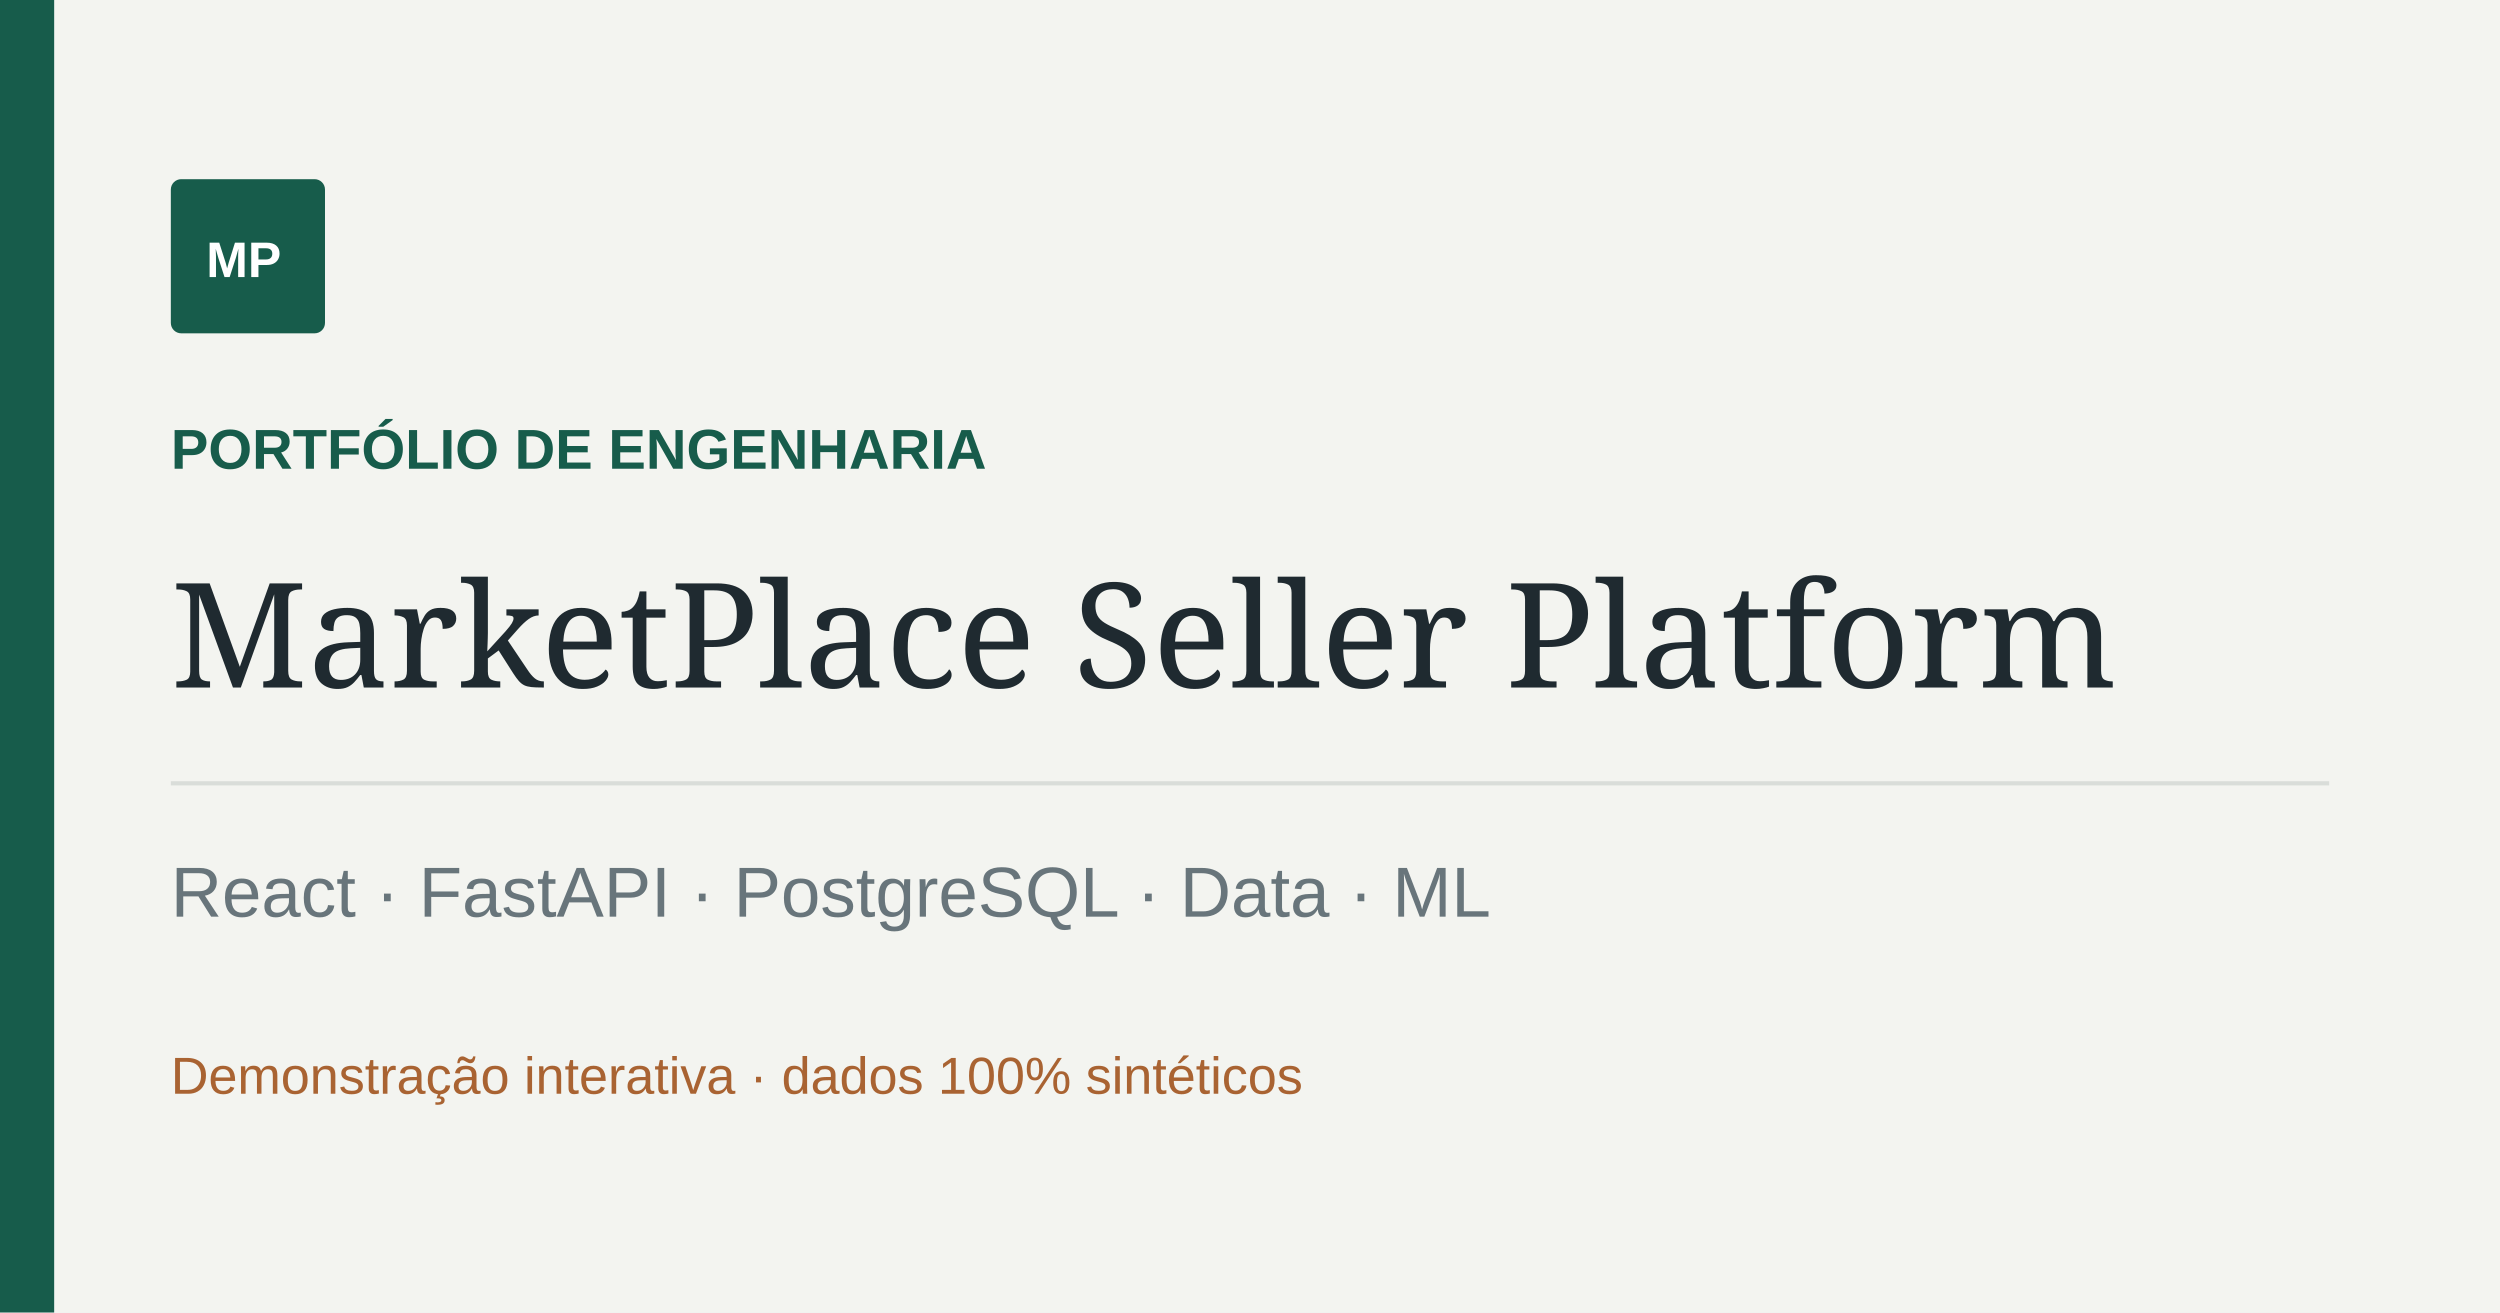
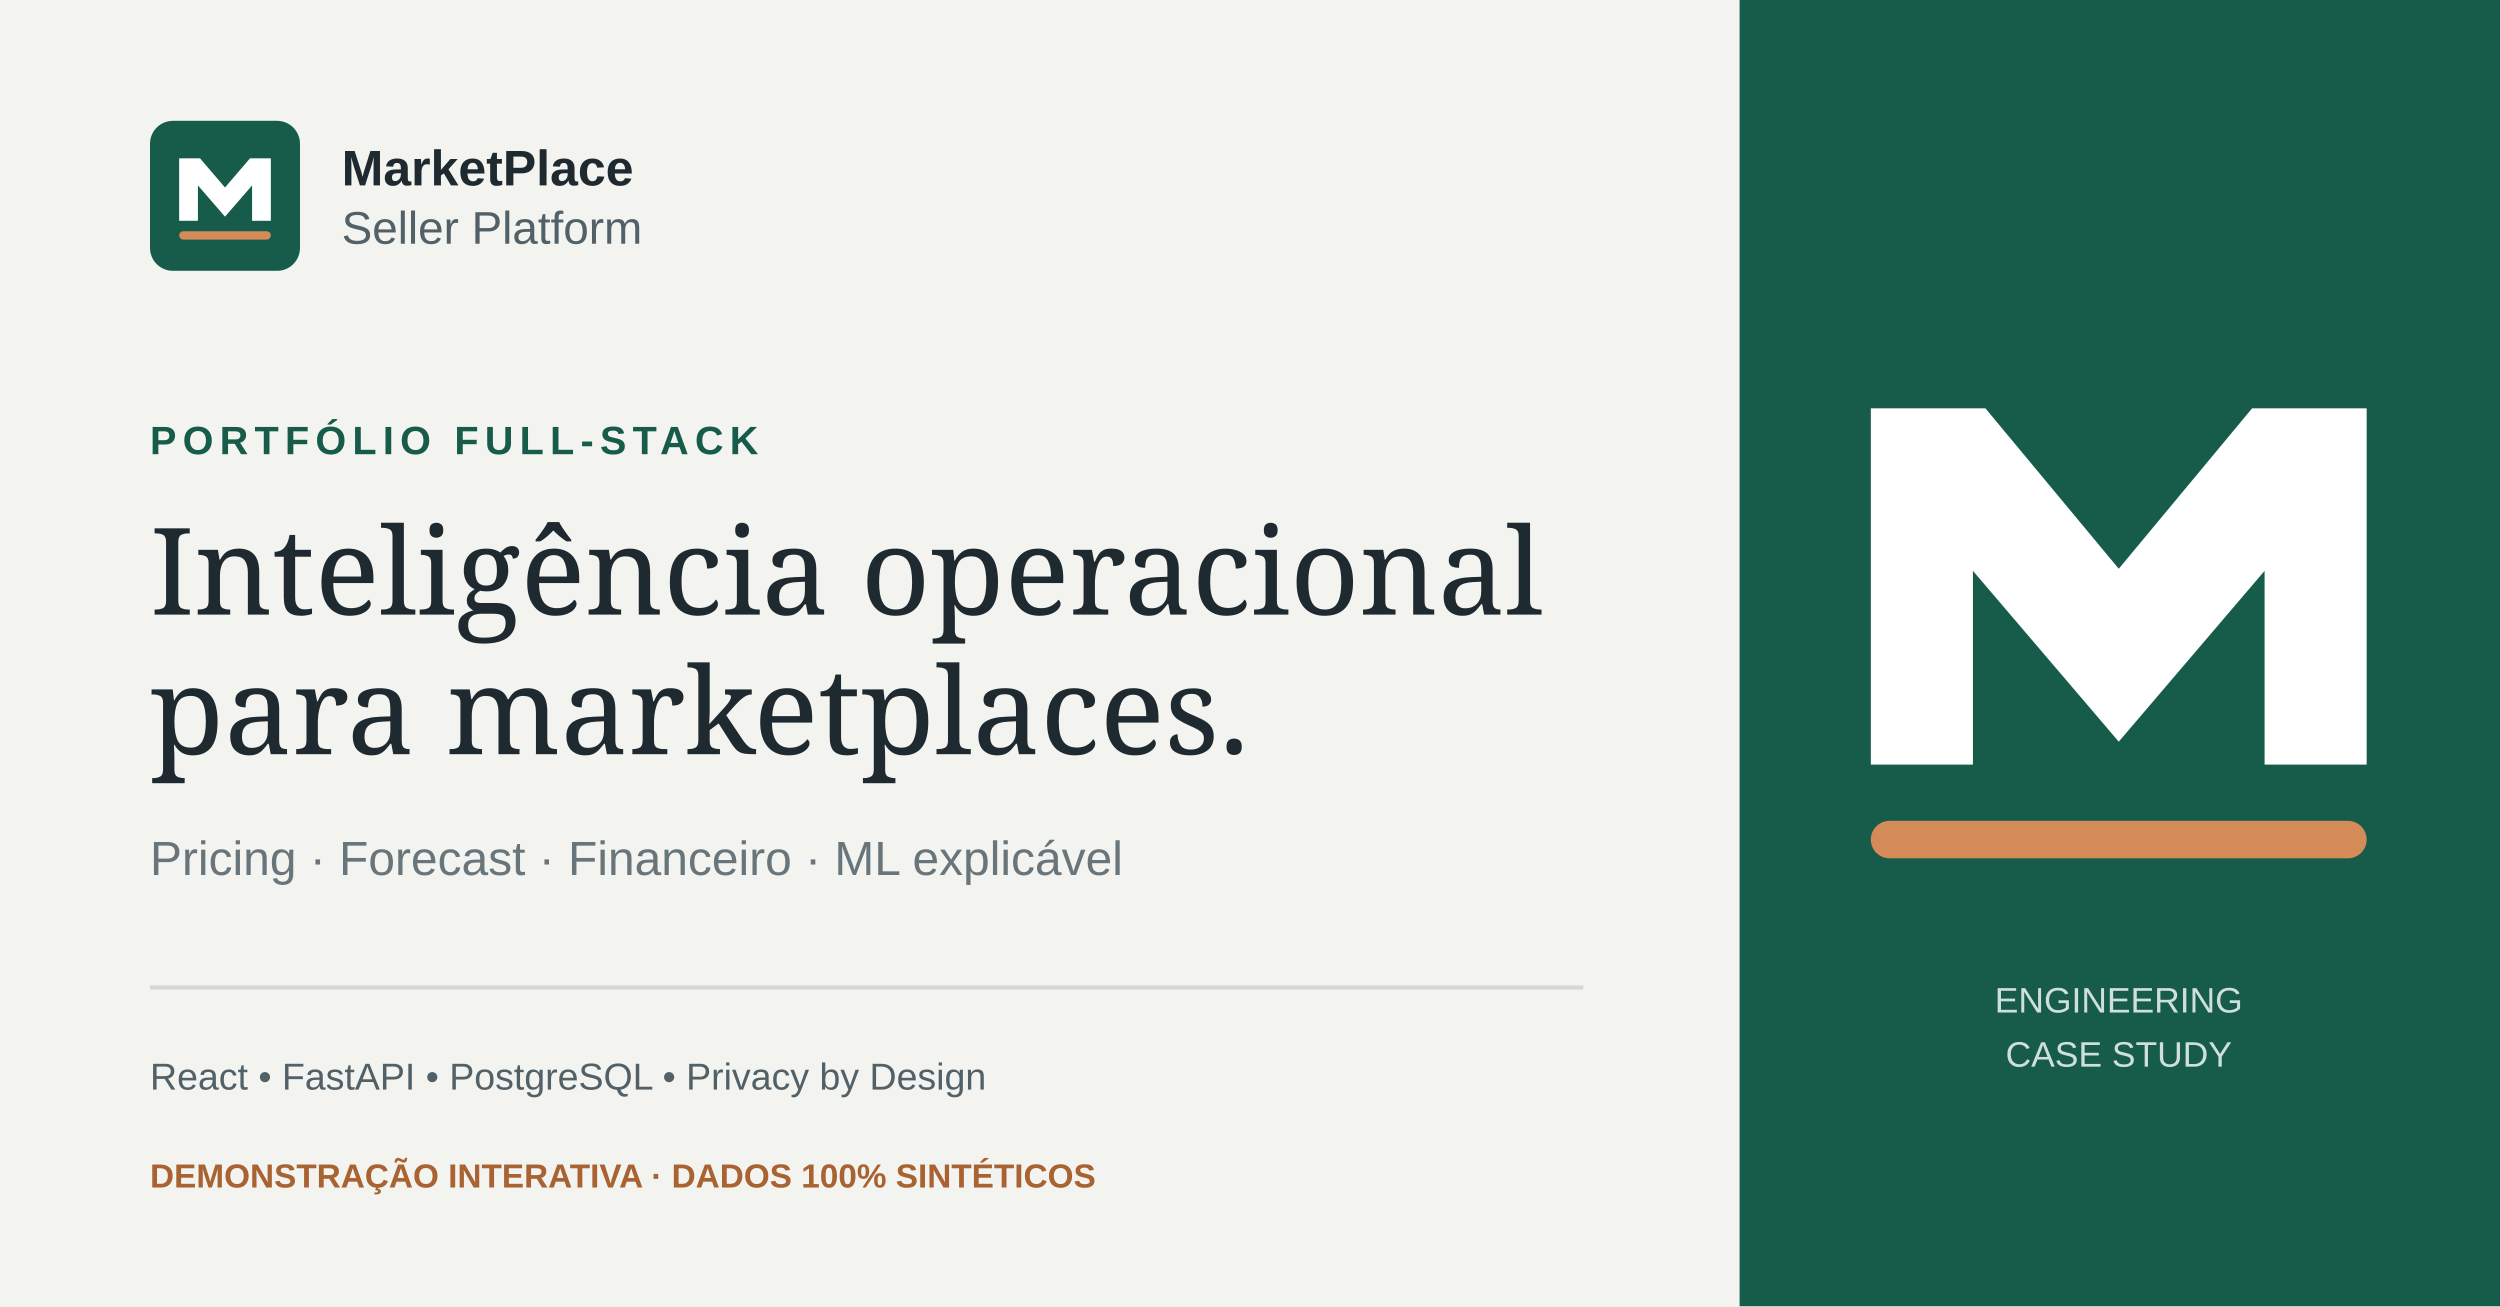
- <svg xmlns="http://www.w3.org/2000/svg" viewBox="0 0 1200 630">
-   <rect width="1200" height="630" fill="#f3f4f0" />
-   <rect width="26" height="630" fill="#175c4b" />
-   <rect x="82" y="86" width="74" height="74" rx="5" fill="#175c4b" />
-   <text x="99" y="133" fill="#ffffff" font-family="Arial" font-size="24" font-weight="700">MP</text>
-   <text x="82" y="225" fill="#175c4b" font-family="Arial" font-size="27" font-weight="700">PORTFÓLIO DE ENGENHARIA</text>
-   <text x="82" y="330" fill="#1f2a30" font-family="Georgia" font-size="70">MarketPlace Seller Platform</text>
-   <line x1="82" y1="376" x2="1118" y2="376" stroke="#d9ddd9" stroke-width="2" />
-   <text x="82" y="440" fill="#68757b" font-family="Arial" font-size="34">React · FastAPI · PostgreSQL · Data · ML</text>
-   <text x="82" y="525" fill="#a96332" font-family="Arial" font-size="25">Demonstração interativa · dados 100% sintéticos</text>
+ <svg xmlns="http://www.w3.org/2000/svg" viewBox="0 0 1200 627" role="img" aria-labelledby="title description">
+   <rect width="1200" height="627" fill="#f3f4f0" />
+   <rect x="835" width="365" height="627" fill="#175c4b" />
+   <rect x="72" y="58" width="72" height="72" rx="11" fill="#175c4b" />
+   <path d="M86 106V76h10l12 14 12-14h10v30h-9V89l-13 15-13-15v17H86Z" fill="#ffffff" />
+   <rect x="86" y="111" width="44" height="4" rx="2" fill="#d58b58" />
+   <text x="164" y="89" fill="#1f2a30" font-family="Arial, Helvetica, sans-serif" font-size="24" font-weight="700">MarketPlace</text>
+   <text x="164" y="117" fill="#526168" font-family="Arial, Helvetica, sans-serif" font-size="22">Seller Platform</text>
+   <text x="72" y="218" fill="#175c4b" font-family="Arial, Helvetica, sans-serif" font-size="19" font-weight="700" letter-spacing="3">PORTFÓLIO FULL-STACK</text>
+   <text x="72" y="295" fill="#1f2a30" font-family="Georgia, serif" font-size="58">Inteligência operacional</text>
+   <text x="72" y="362" fill="#1f2a30" font-family="Georgia, serif" font-size="58">para marketplaces.</text>
+   <text x="72" y="420" fill="#68757b" font-family="Arial, Helvetica, sans-serif" font-size="23">Pricing · Forecast · Financeiro · ML explicável</text>
+   <line x1="72" y1="474" x2="760" y2="474" stroke="#d3d8d4" stroke-width="2" />
+   <text x="72" y="523" fill="#526168" font-family="Arial, Helvetica, sans-serif" font-size="18">React  •  FastAPI  •  PostgreSQL  •  Privacy by Design</text>
+   <text x="72" y="570" fill="#a96332" font-family="Arial, Helvetica, sans-serif" font-size="16" font-weight="700">DEMONSTRAÇÃO INTERATIVA · DADOS 100% SINTÉTICOS</text>
+   <path d="M898 367V196h55l64 77 64-77h55v171h-49v-93l-70 82-70-82v93h-49Z" fill="#ffffff" />
+   <rect x="898" y="394" width="238" height="18" rx="9" fill="#d58b58" />
+   <text x="1017" y="486" fill="#cfe0da" font-family="Arial, Helvetica, sans-serif" font-size="17" text-anchor="middle">ENGINEERING</text>
+   <text x="1017" y="512" fill="#cfe0da" font-family="Arial, Helvetica, sans-serif" font-size="17" text-anchor="middle">CASE STUDY</text>
</svg>
